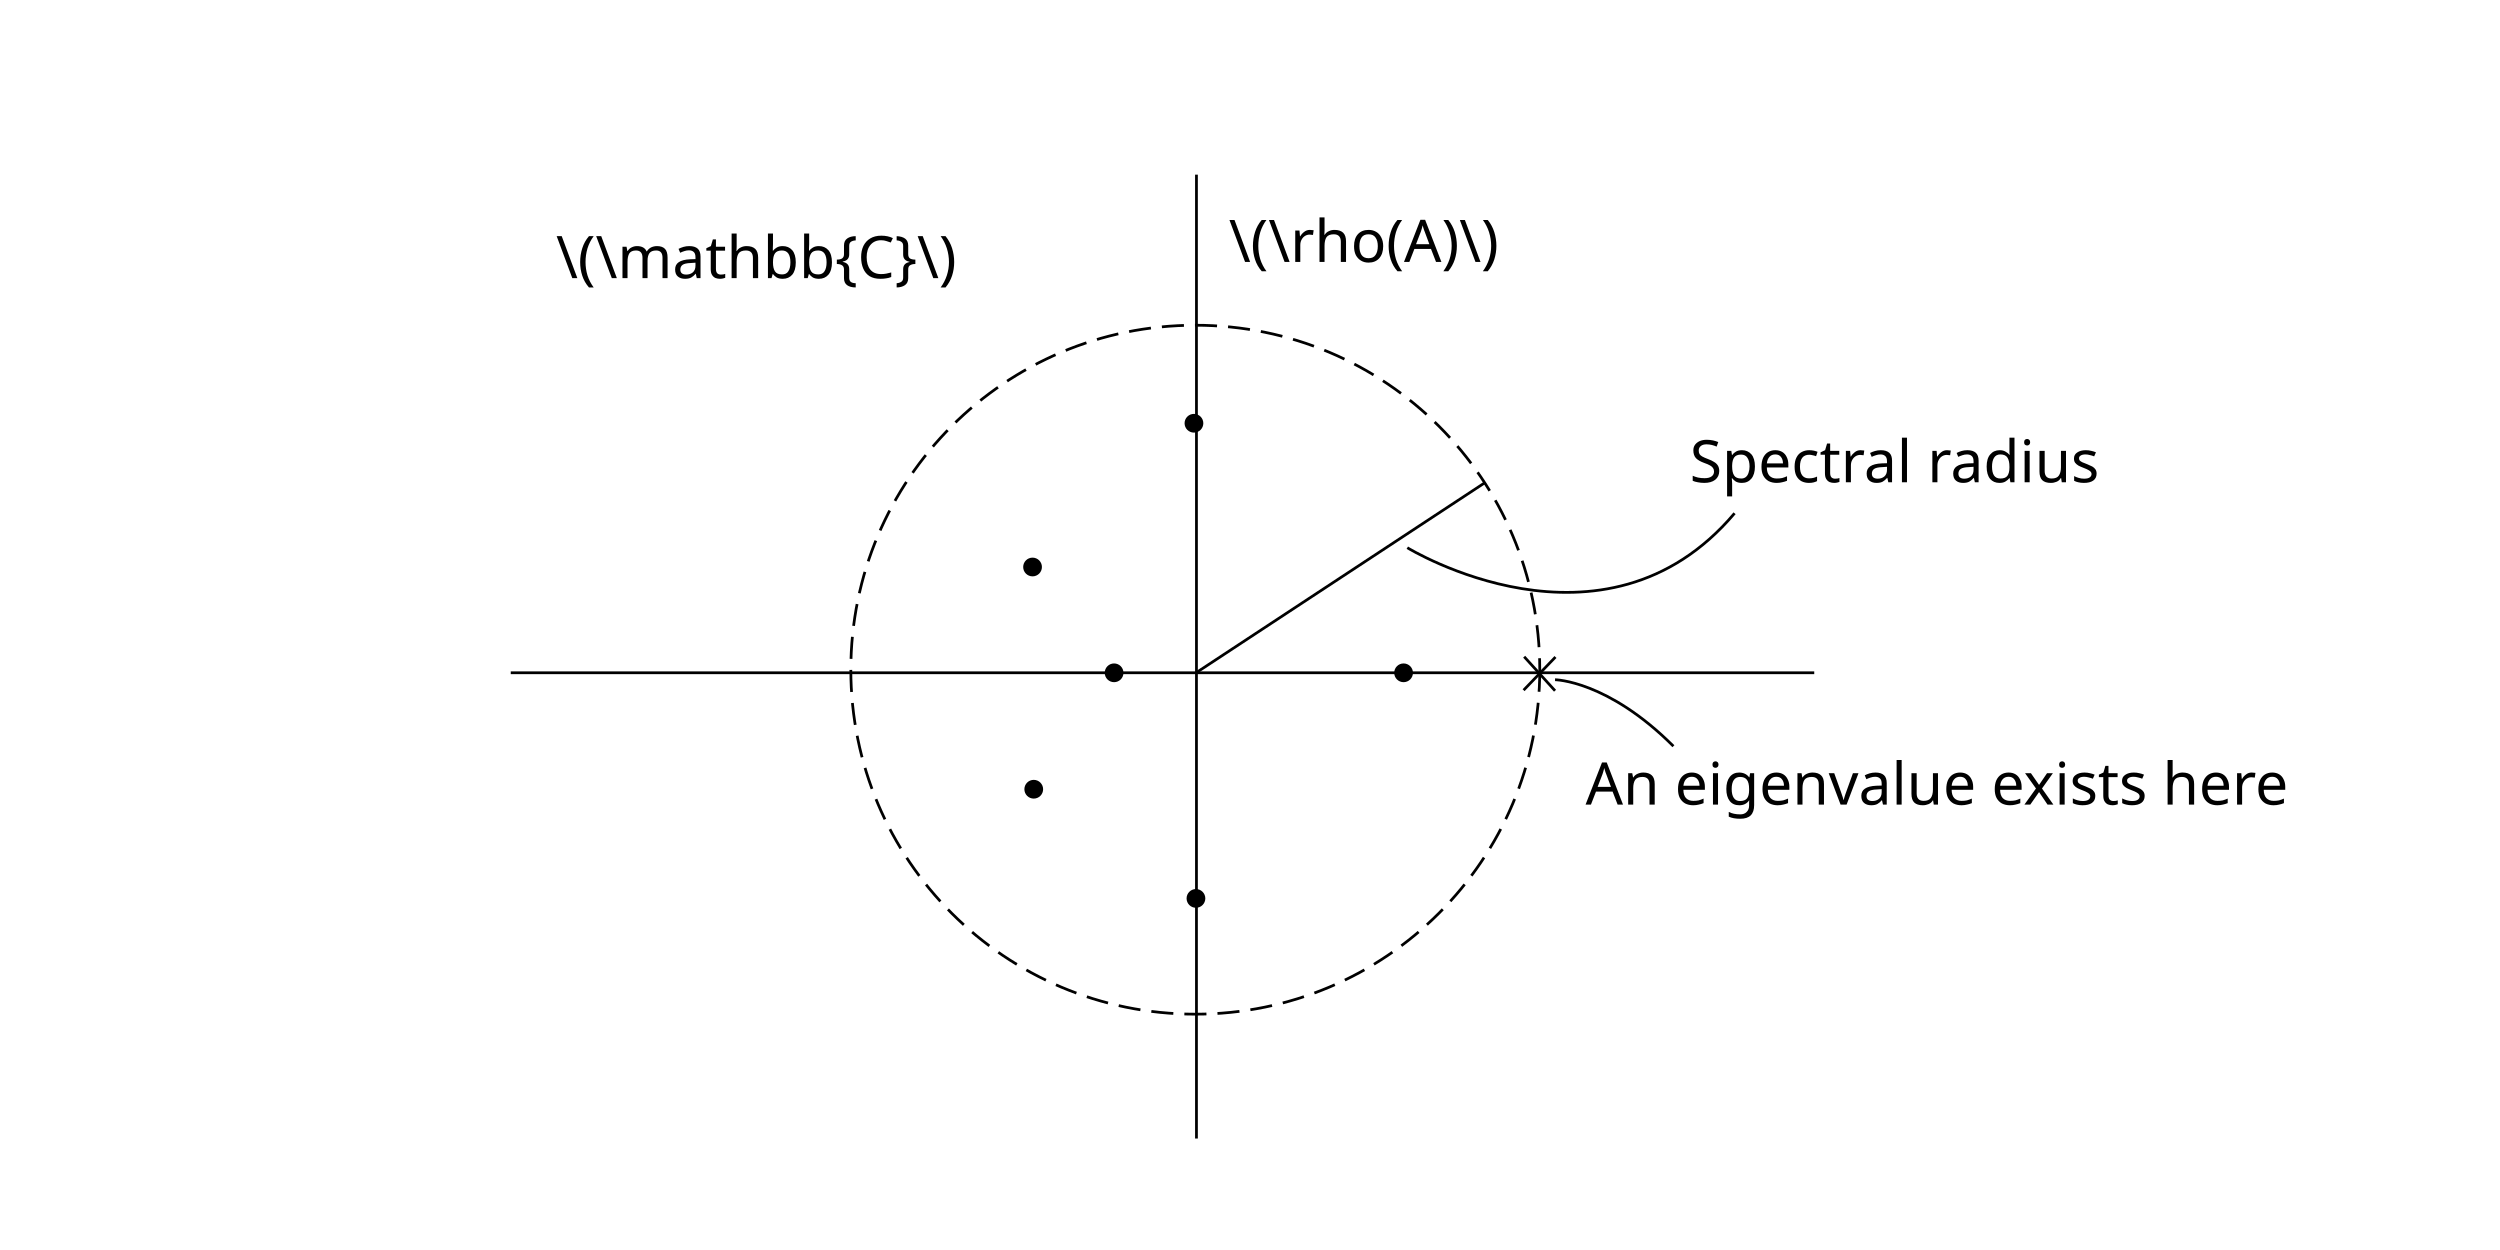
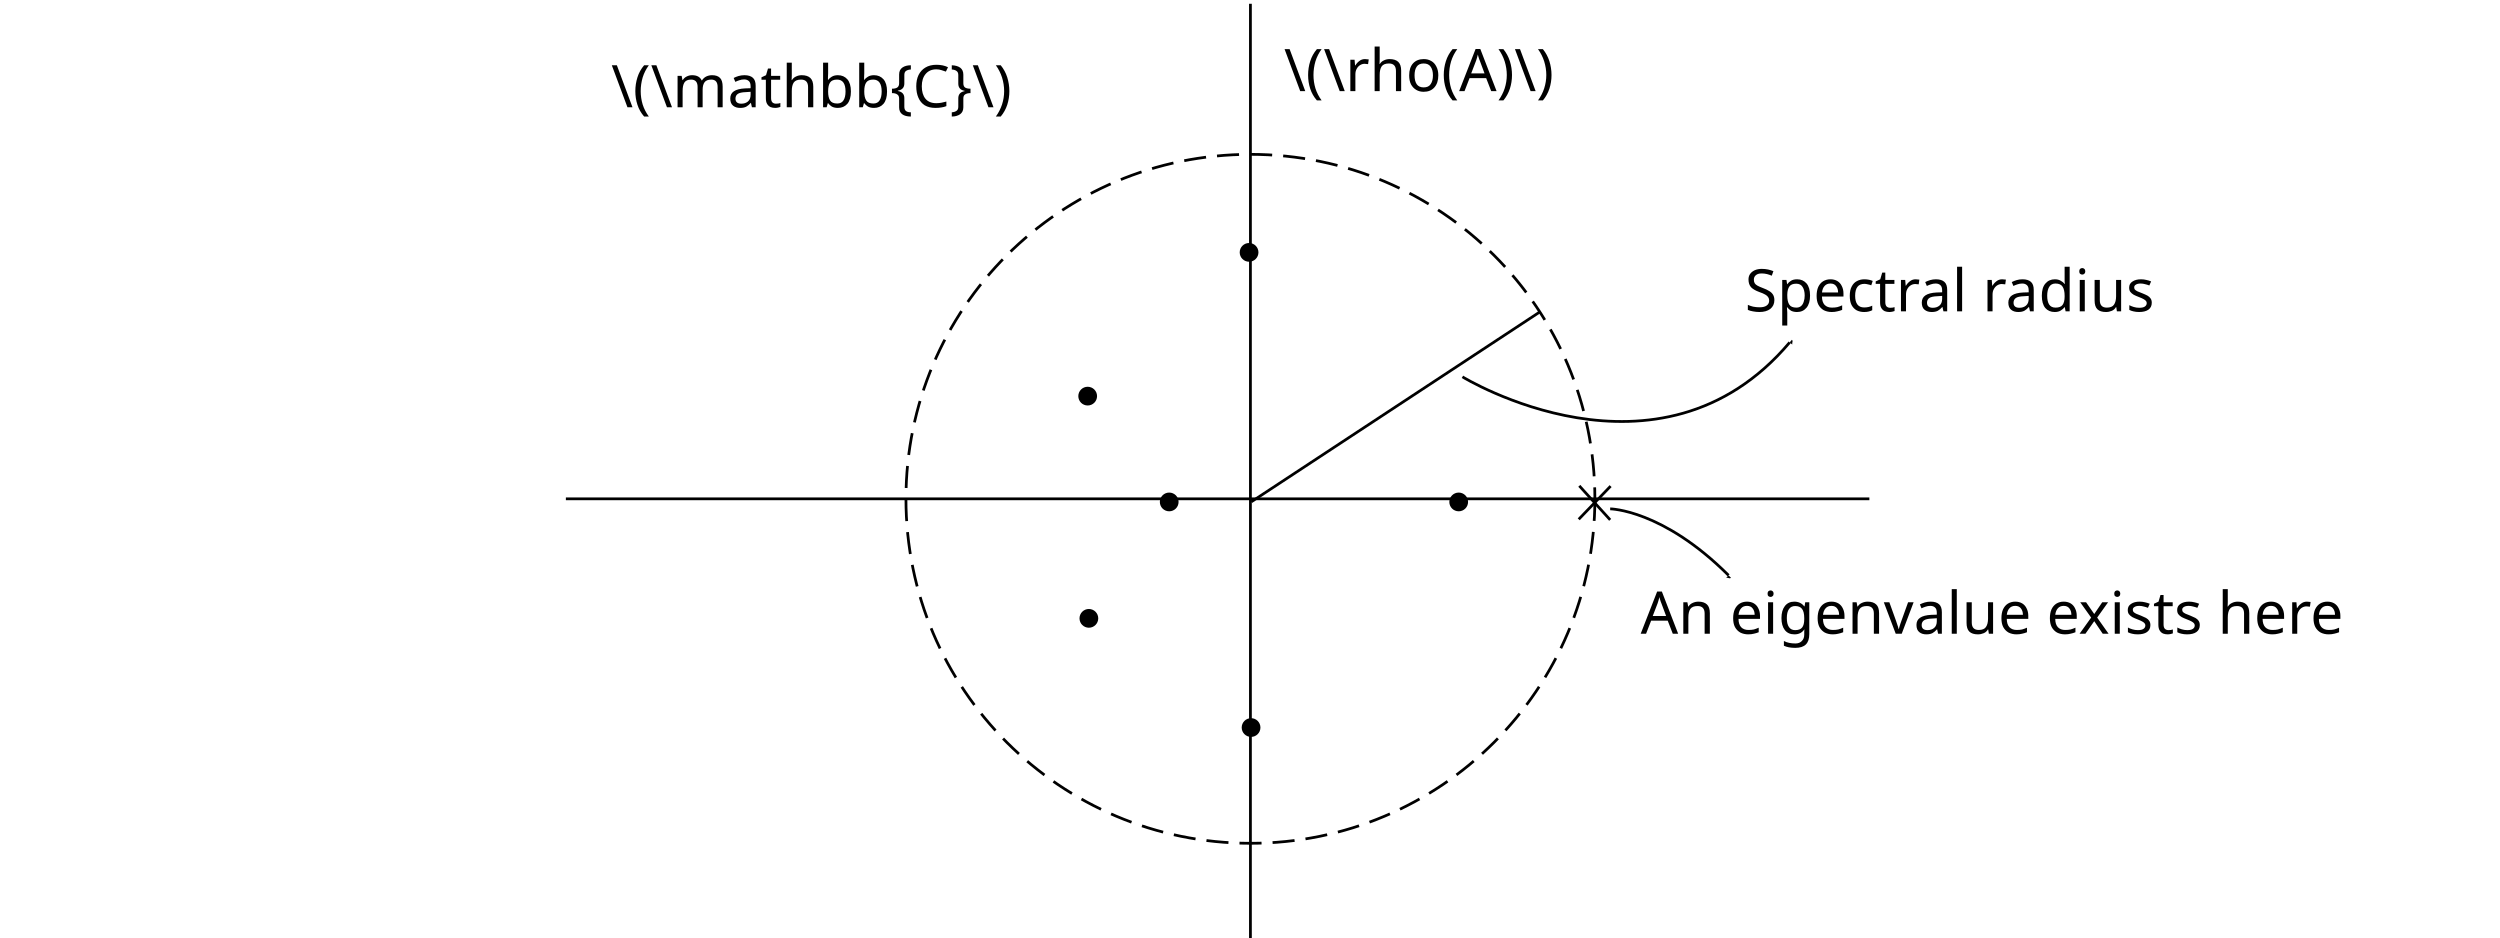
- <svg xmlns="http://www.w3.org/2000/svg" width="240mm" height="120mm" viewBox="0 0 240 120" version="1.1" id="svg8">
-   <defs id="defs2" />
+ <svg xmlns="http://www.w3.org/2000/svg" width="240mm" height="90mm" viewBox="0 0 240 90" version="1.1" id="svg8">
+   <defs id="defs2">
+     <marker id="marker-arrow-1" orient="auto-start-reverse" refY="0" refX="0" markerHeight="3" markerWidth="2">
+       <g transform="scale(1.393333)" id="g847">
+         <path d="M -1.554,2.072 C -1.425,1.295 0,0.13 0.389,0 0,-0.13 -1.425,-1.295 -1.554,-2.072" style="fill:none;stroke:#000000;stroke-linecap:round;stroke-linejoin:round;stroke-miterlimit:10;stroke-dasharray:none;stroke-opacity:1" id="path845" />
+ 0" /&gt;
+    </g>
+     </marker>
+     <marker id="marker-arrow-1-9" orient="auto-start-reverse" refY="0" refX="0" markerHeight="3" markerWidth="2">
+       <g transform="scale(1.393333)" id="g887">
+         <path d="M -1.554,2.072 C -1.425,1.295 0,0.13 0.389,0 0,-0.13 -1.425,-1.295 -1.554,-2.072" style="fill:none;stroke:#000000;stroke-linecap:round;stroke-linejoin:round;stroke-miterlimit:10;stroke-dasharray:none;stroke-opacity:1" id="path885" />
+ 0" /&gt;
+    </g>
+     </marker>
+   </defs>
  <g id="layer1" transform="translate(0,-177)">
-     <path style="fill:none;stroke:#000000;stroke-width:0.265px;stroke-linecap:butt;stroke-linejoin:miter;stroke-opacity:1" d="M 49.032,241.586 H 174.167" id="path856" />
-     <path style="fill:none;stroke:#000000;stroke-width:0.265px;stroke-linecap:butt;stroke-linejoin:miter;stroke-opacity:1" d="m 114.86,193.767 v 92.532" id="path858" />
-     <circle style="fill:none;stroke:#000000;stroke-width:0.265;stroke-dasharray:2.12, 1.06;stroke-opacity:1" id="path882" cx="114.749" cy="241.291" r="33.069" />
-     <text xml:space="preserve" style="font-size:5.644px;line-height:1.25;font-family:sans-serif;letter-spacing:0px;stroke-width:0.265" x="117.965" y="202.151" id="text1768">
-       <tspan id="tspan1766" style="stroke-width:0.265" x="117.965" y="202.151">\(\rho(A)\)</tspan>
+     <path style="fill:none;stroke:#000000;stroke-width:0.265px;stroke-linecap:butt;stroke-linejoin:miter;stroke-opacity:1" d="M 54.324,224.887 H 179.459" id="path856" />
+     <path style="fill:none;stroke:#000000;stroke-width:0.265px;stroke-linecap:butt;stroke-linejoin:miter;stroke-opacity:1" d="m 120.041,177.363 v 92.532" id="path858" />
+     <circle style="fill:none;stroke:#000000;stroke-width:0.265;stroke-dasharray:2.12, 1.06;stroke-opacity:1" id="path882" cx="120.04" cy="224.887" r="33.069" />
+     <text xml:space="preserve" style="font-size:5.644px;line-height:1.25;font-family:sans-serif;letter-spacing:0px;stroke-width:0.265" x="123.257" y="185.747" id="text1768">
+       <tspan id="tspan1766" style="stroke-width:0.265" x="123.257" y="185.747">\(\rho(A)\)</tspan>
    </text>
-     <text xml:space="preserve" style="font-size:5.644px;line-height:1.25;font-family:sans-serif;letter-spacing:0px;stroke-width:0.265" x="53.379" y="203.704" id="text2506">
-       <tspan id="tspan2504" style="stroke-width:0.265" x="53.379" y="203.704">\(\mathbb{C}\)</tspan>
+     <text xml:space="preserve" style="font-size:5.644px;line-height:1.25;font-family:sans-serif;letter-spacing:0px;stroke-width:0.265" x="58.671" y="187.3" id="text2506">
+       <tspan id="tspan2504" style="stroke-width:0.265" x="58.671" y="187.3">\(\mathbb{C}\)</tspan>
    </text>
-     <path style="fill:none;stroke:#000000;stroke-width:0.265px;stroke-linecap:butt;stroke-linejoin:miter;stroke-opacity:1" d="m 114.831,241.58 27.728,-18.248" id="path2701" />
-     <path style="fill:none;stroke:#000000;stroke-width:0.265px;stroke-linecap:butt;stroke-linejoin:miter;stroke-opacity:1" d="m 135.102,229.581 c 0,0 18.85,11.574 31.416,-3.307" id="path2736" />
-     <text xml:space="preserve" style="font-size:5.644px;line-height:1.25;font-family:sans-serif;letter-spacing:0px;stroke-width:0.265" x="162.22" y="223.297" id="text3422">
-       <tspan style="stroke-width:0.265" x="162.22" y="223.297" id="tspan3424">Spectral radius</tspan>
+     <path style="fill:none;stroke:#000000;stroke-width:0.265px;stroke-linecap:butt;stroke-linejoin:miter;stroke-opacity:1" d="m 120.123,225.175 27.728,-18.248" id="path2701" />
+     <path style="fill:none;fill-opacity:1;stroke:#000000;stroke-width:0.265;stroke-linecap:butt;stroke-linejoin:miter;stroke-dasharray:none;stroke-opacity:1;marker-start:none;marker-end:url(#marker-arrow-1)" d="m 140.394,213.176 c 0,0 18.85,11.574 31.416,-3.307" id="path2736" />
+     <text xml:space="preserve" style="font-size:5.644px;line-height:1.25;font-family:sans-serif;letter-spacing:0px;stroke-width:0.265" x="167.511" y="206.893" id="text3422">
+       <tspan style="stroke-width:0.265" x="167.511" y="206.893" id="tspan3424">Spectral radius</tspan>
    </text>
-     <path style="fill:none;stroke:#000000;stroke-width:0.265px;stroke-linecap:butt;stroke-linejoin:miter;stroke-opacity:1" d="m 146.265,243.257 3.061,-3.185" id="path3541" />
-     <path style="fill:none;stroke:#000000;stroke-width:0.265px;stroke-linecap:butt;stroke-linejoin:miter;stroke-opacity:1" d="m 149.284,243.312 -2.964,-3.268" id="path3543" />
-     <path style="fill:none;stroke:#000000;stroke-width:0.265px;stroke-linecap:butt;stroke-linejoin:miter;stroke-opacity:1" d="m 149.284,242.254 c 0,0 5.04,0.057 11.365,6.382" id="path3711" />
-     <text xml:space="preserve" style="font-size:5.644px;line-height:1.25;font-family:sans-serif;letter-spacing:0px;stroke-width:0.265" x="152.216" y="254.24" id="text3817">
-       <tspan id="tspan3815" style="stroke-width:0.265" x="152.216" y="254.24">An eigenvalue exists here</tspan>
+     <path style="fill:none;stroke:#000000;stroke-width:0.265px;stroke-linecap:butt;stroke-linejoin:miter;stroke-opacity:1" d="m 151.557,226.853 3.061,-3.185" id="path3541" />
+     <path style="fill:none;stroke:#000000;stroke-width:0.265px;stroke-linecap:butt;stroke-linejoin:miter;stroke-opacity:1" d="m 154.576,226.908 -2.964,-3.268" id="path3543" />
+     <path style="fill:none;fill-opacity:1;stroke:#000000;stroke-width:0.265;stroke-linecap:butt;stroke-linejoin:miter;stroke-dasharray:none;stroke-opacity:1;marker-start:none;marker-end:url(#marker-arrow-1)" d="m 154.576,225.85 c 0,0 5.04,0.057 11.365,6.382" id="path3711" />
+     <text xml:space="preserve" style="font-size:5.644px;line-height:1.25;font-family:sans-serif;letter-spacing:0px;stroke-width:0.265" x="157.507" y="237.835" id="text3817">
+       <tspan id="tspan3815" style="stroke-width:0.265" x="157.507" y="237.835">An eigenvalue exists here</tspan>
    </text>
-     <circle style="fill:#000000;fill-opacity:1;stroke:#000000;stroke-width:0.265;stroke-miterlimit:4;stroke-dasharray:none;stroke-dashoffset:0;stroke-opacity:1" id="path4279" cx="99.125" cy="231.432" r="0.767" />
-     <circle style="fill:#000000;fill-opacity:1;stroke:#000000;stroke-width:0.265;stroke-miterlimit:4;stroke-dasharray:none;stroke-dashoffset:0;stroke-opacity:1" id="path4279-6" cx="99.24" cy="252.766" r="0.767" />
-     <circle style="fill:#000000;fill-opacity:1;stroke:#000000;stroke-width:0.265;stroke-miterlimit:4;stroke-dasharray:none;stroke-dashoffset:0;stroke-opacity:1" id="path4279-7" cx="106.953" cy="241.59" r="0.767" />
-     <circle style="fill:#000000;fill-opacity:1;stroke:#000000;stroke-width:0.265;stroke-miterlimit:4;stroke-dasharray:none;stroke-dashoffset:0;stroke-opacity:1" id="path4279-70" cx="134.744" cy="241.59" r="0.767" />
-     <circle style="fill:#000000;fill-opacity:1;stroke:#000000;stroke-width:0.265;stroke-miterlimit:4;stroke-dasharray:none;stroke-dashoffset:0;stroke-opacity:1" id="path4279-3" cx="114.619" cy="217.632" r="0.767" />
-     <circle style="fill:#000000;fill-opacity:1;stroke:#000000;stroke-width:0.265;stroke-miterlimit:4;stroke-dasharray:none;stroke-dashoffset:0;stroke-opacity:1" id="path4279-1" cx="114.811" cy="263.248" r="0.767" />
+     <circle style="fill:#000000;fill-opacity:1;stroke:#000000;stroke-width:0.265;stroke-miterlimit:4;stroke-dasharray:none;stroke-dashoffset:0;stroke-opacity:1" id="path4279" cx="104.417" cy="215.028" r="0.767" />
+     <circle style="fill:#000000;fill-opacity:1;stroke:#000000;stroke-width:0.265;stroke-miterlimit:4;stroke-dasharray:none;stroke-dashoffset:0;stroke-opacity:1" id="path4279-6" cx="104.532" cy="236.362" r="0.767" />
+     <circle style="fill:#000000;fill-opacity:1;stroke:#000000;stroke-width:0.265;stroke-miterlimit:4;stroke-dasharray:none;stroke-dashoffset:0;stroke-opacity:1" id="path4279-7" cx="112.244" cy="225.186" r="0.767" />
+     <circle style="fill:#000000;fill-opacity:1;stroke:#000000;stroke-width:0.265;stroke-miterlimit:4;stroke-dasharray:none;stroke-dashoffset:0;stroke-opacity:1" id="path4279-70" cx="140.035" cy="225.186" r="0.767" />
+     <circle style="fill:#000000;fill-opacity:1;stroke:#000000;stroke-width:0.265;stroke-miterlimit:4;stroke-dasharray:none;stroke-dashoffset:0;stroke-opacity:1" id="path4279-3" cx="119.911" cy="201.228" r="0.767" />
+     <circle style="fill:#000000;fill-opacity:1;stroke:#000000;stroke-width:0.265;stroke-miterlimit:4;stroke-dasharray:none;stroke-dashoffset:0;stroke-opacity:1" id="path4279-1" cx="120.102" cy="246.844" r="0.767" />
  </g>
</svg>
